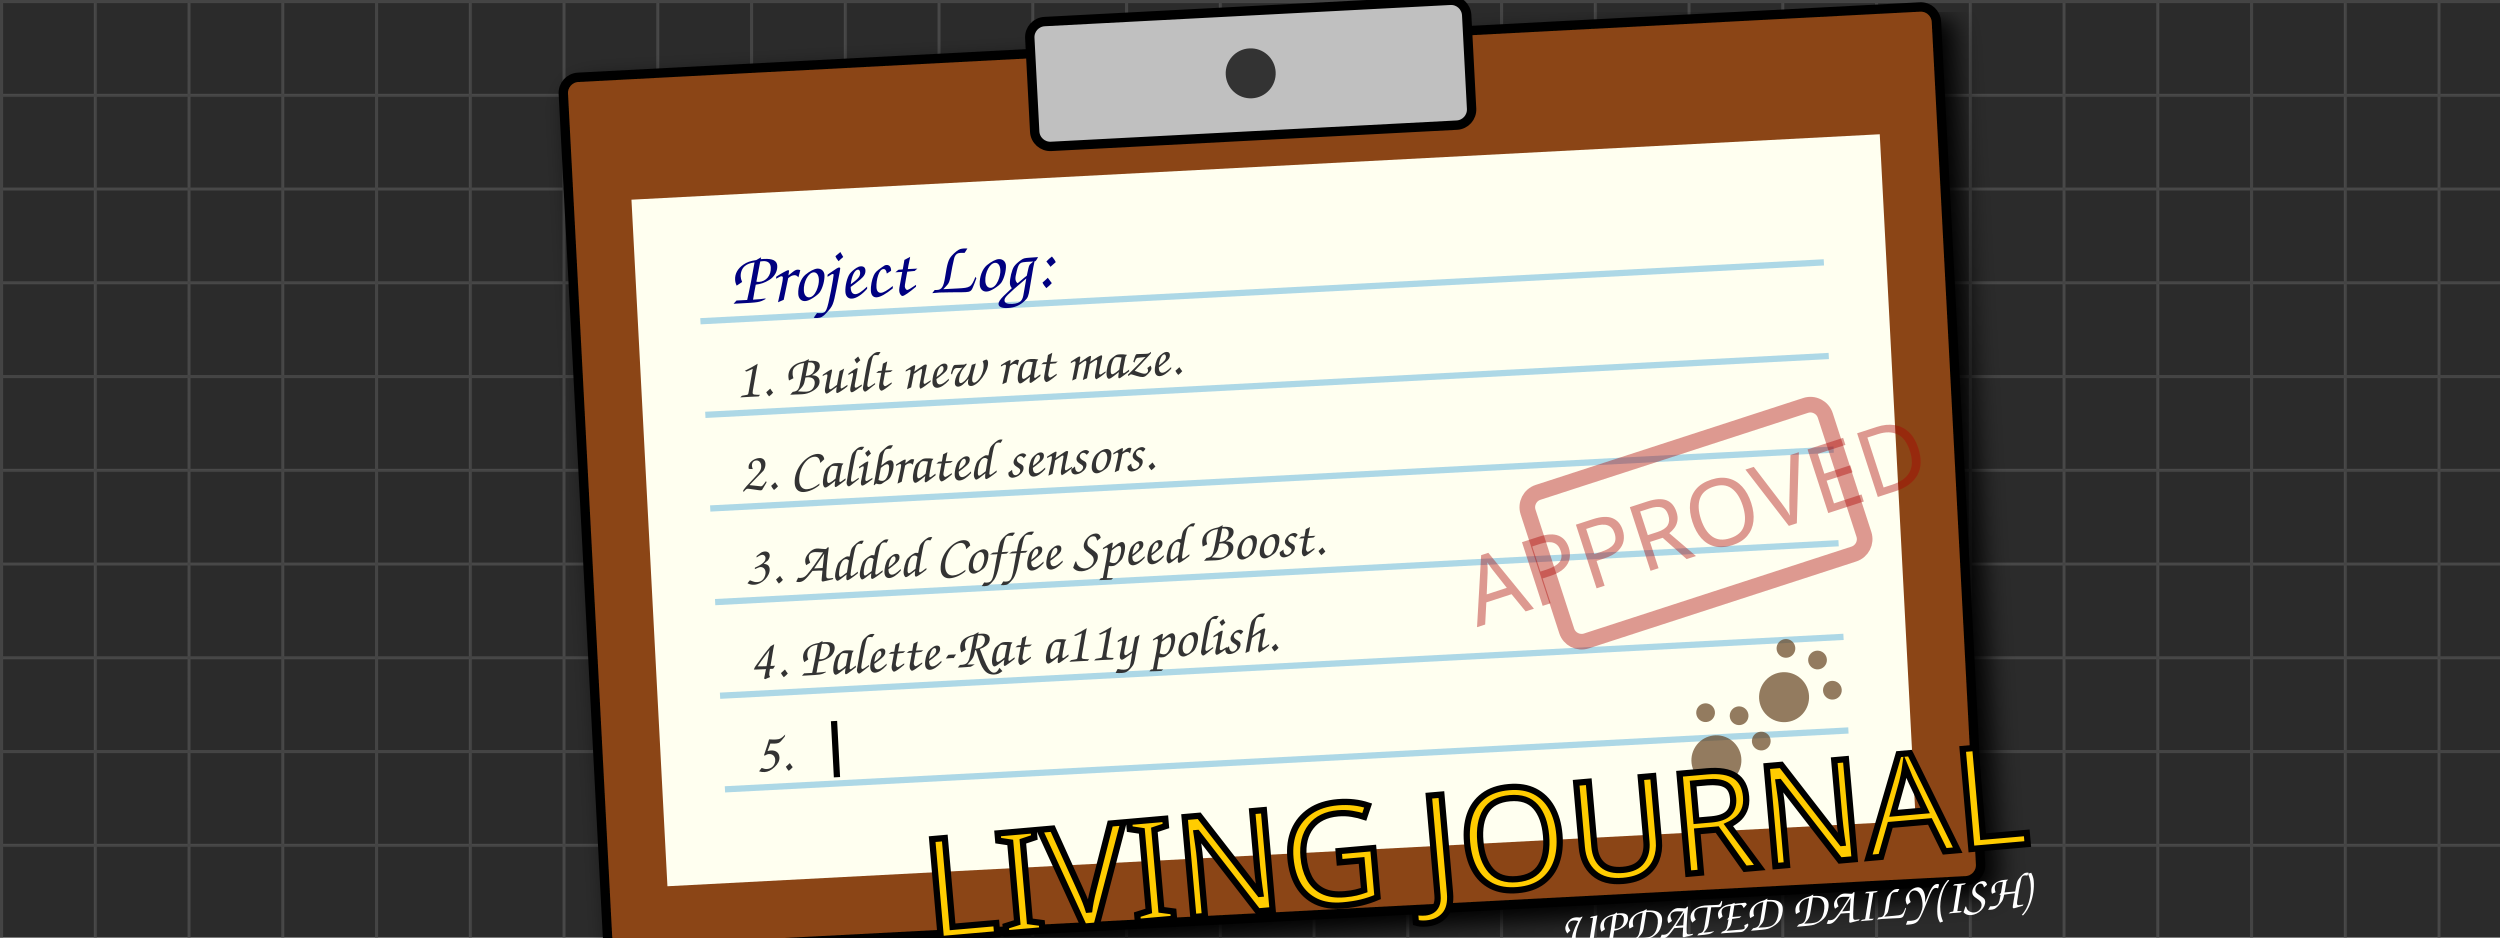
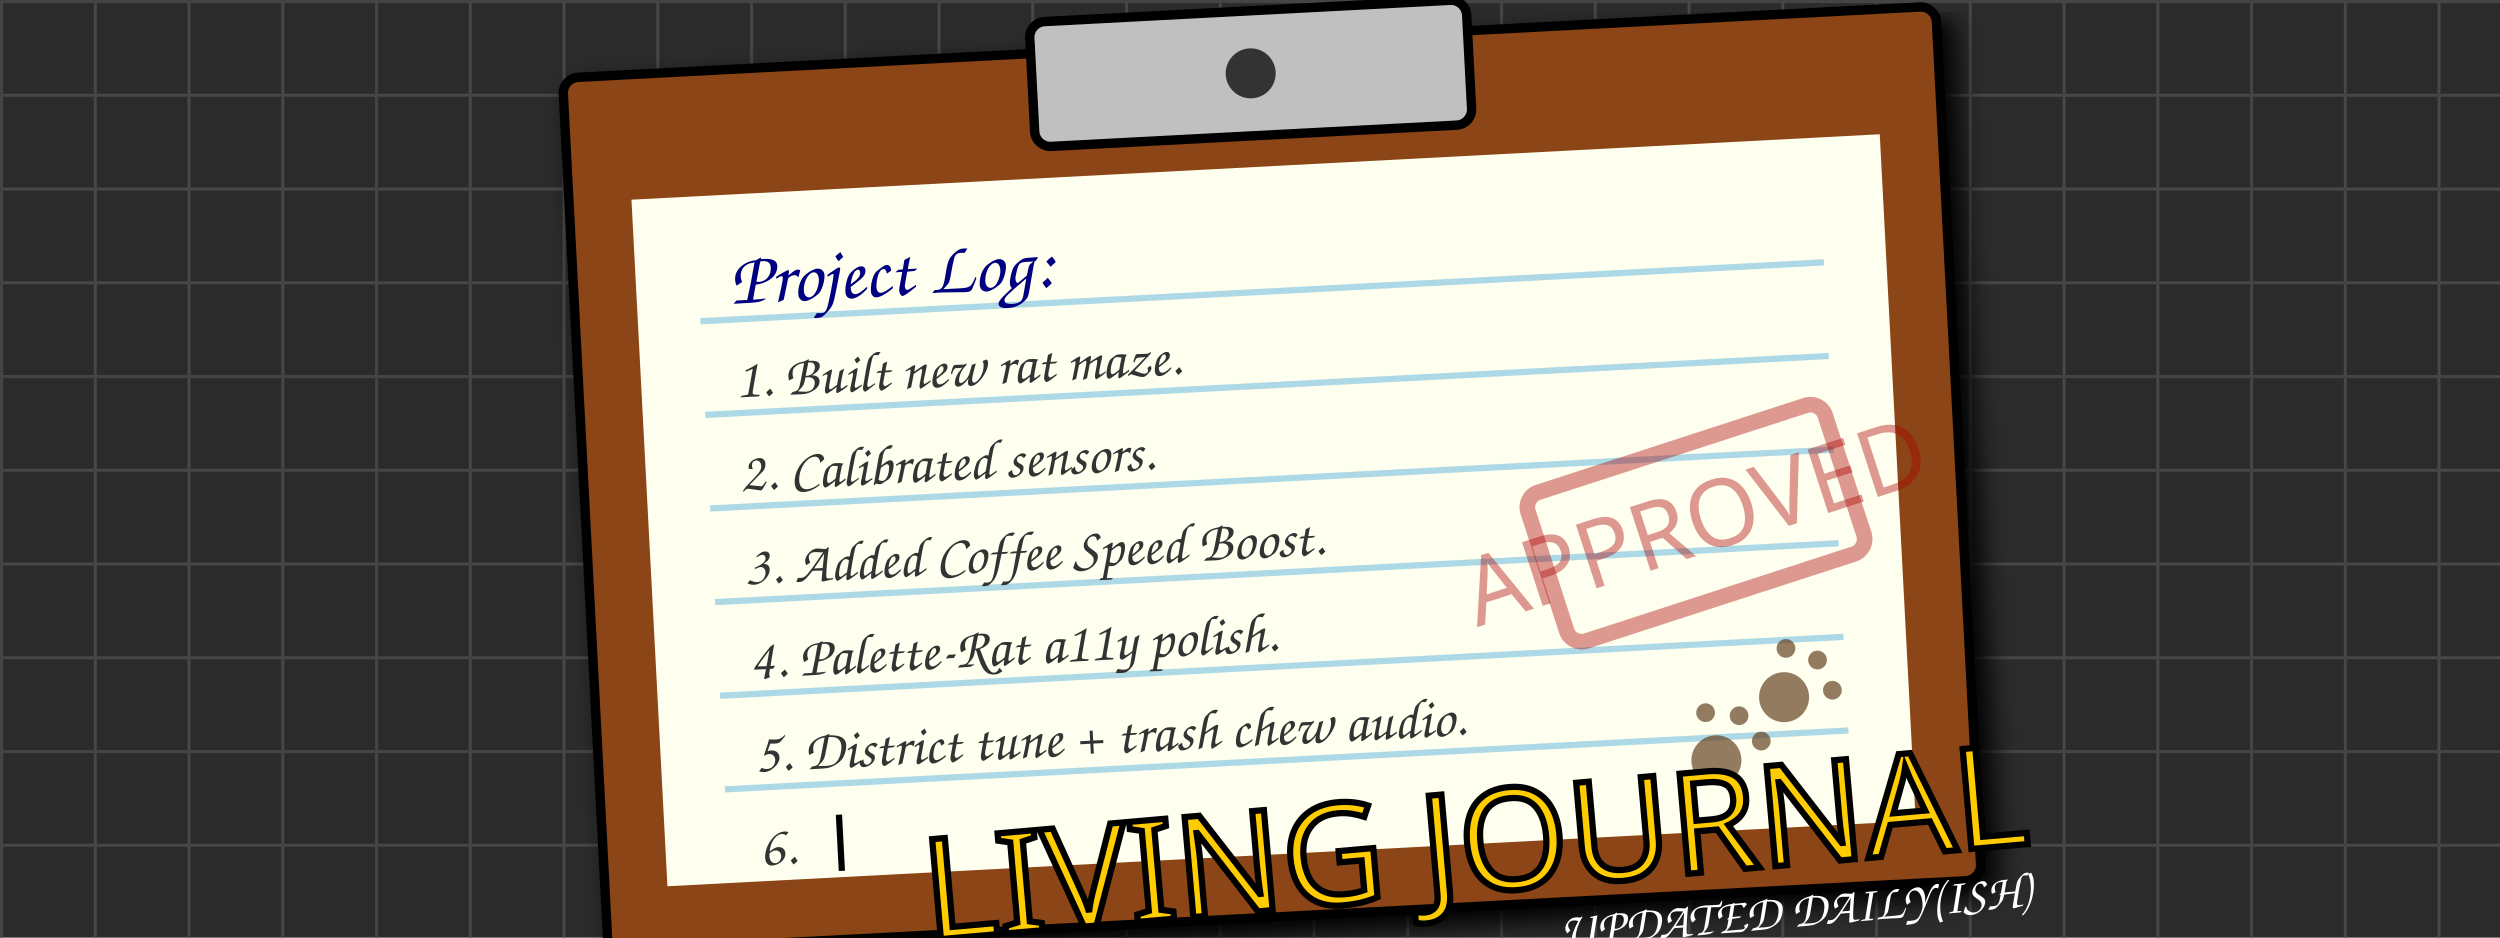
<svg xmlns="http://www.w3.org/2000/svg" width="800" height="300" viewBox="0 0 800 300" style="background-color: #2b2b2b;">
  <defs>
    <pattern id="grid" width="30" height="30" patternUnits="userSpaceOnUse">
      <path d="M 30 0 L 0 0 0 30" fill="none" stroke="#444" stroke-width="2" />
    </pattern>
    <filter id="paper-shadow" x="-10%" y="-10%" width="120%" height="120%">
      <feGaussianBlur in="SourceAlpha" stdDeviation="4" />
      <feOffset dx="4" dy="4" result="offsetblur" />
      <feComponentTransfer>
        <feFuncA type="linear" slope="0.5" />
      </feComponentTransfer>
      <feMerge>
        <feMergeNode in="offsetblur" />
        <feMergeNode in="SourceGraphic" />
      </feMerge>
    </filter>
  </defs>
  <rect width="800" height="300" fill="#2b2b2b" />
  <rect width="800" height="300" fill="url(#grid)" />
  <g transform="translate(180, 25) rotate(-3)">
    <rect x="0" y="0" width="440" height="280" rx="5" fill="#8B4513" stroke="black" stroke-width="3" filter="url(#paper-shadow)" />
    <rect x="20" y="40" width="400" height="220" fill="#fffff0" stroke="none" />
    <rect x="150" y="-10" width="140" height="40" rx="5" fill="#c0c0c0" stroke="black" stroke-width="3" />
    <circle cx="220" cy="10" r="8" fill="#333" />
    <g stroke="#add8e6" stroke-width="2">
      <line x1="40" y1="80" x2="400" y2="80" />
      <line x1="40" y1="110" x2="400" y2="110" />
      <line x1="40" y1="140" x2="400" y2="140" />
      <line x1="40" y1="170" x2="400" y2="170" />
      <line x1="40" y1="200" x2="400" y2="200" />
      <line x1="40" y1="230" x2="400" y2="230" />
    </g>
    <text x="50" y="75" font-family="Comic Sans MS, cursive, sans-serif" font-size="24" fill="#000080">Project Log:</text>
    <g>
      <text x="50" y="105" font-family="Comic Sans MS, cursive, sans-serif" font-size="18" fill="#333">1. Built new rat maze.</text>
      <animate attributeName="opacity" values="0;1" dur="0.5s" fill="freeze" />
    </g>
    <g>
      <text x="50" y="135" font-family="Comic Sans MS, cursive, sans-serif" font-size="18" fill="#333">2. Calibrated sensors.</text>
      <animate attributeName="opacity" values="0;1" begin="0.5s" dur="0.5s" fill="freeze" />
    </g>
    <g>
      <text x="50" y="165" font-family="Comic Sans MS, cursive, sans-serif" font-size="18" fill="#333">3. Added Coffee Speed Boost.</text>
      <animate attributeName="opacity" values="0;1" begin="1.0s" dur="0.5s" fill="freeze" />
    </g>
    <g>
      <text x="50" y="195" font-family="Comic Sans MS, cursive, sans-serif" font-size="18" fill="#333">4. Palette-Rat a11y polish.</text>
      <animate attributeName="opacity" values="0;1" begin="1.5s" dur="0.5s" fill="freeze" />
    </g>
    <g>
-       <text x="50" y="225" font-family="Comic Sans MS, cursive, sans-serif" font-size="18" fill="#333">5. </text>
-       <rect x="75" y="210" width="2" height="18" fill="black">
+       <text x="50" y="225" font-family="Comic Sans MS, cursive, sans-serif" font-size="18" fill="#333">5. District tune + trash chew audio.</text>
+       <animate attributeName="opacity" values="0;1" begin="2.0s" dur="0.5s" fill="freeze" />
+     </g>
+     <g>
+       <text x="50" y="255" font-family="Comic Sans MS, cursive, sans-serif" font-size="18" fill="#333">6. </text>
+       <rect x="75" y="240" width="2" height="18" fill="black">
        <animate attributeName="opacity" values="1;0;1" dur="0.8s" repeatCount="indefinite" />
      </rect>
    </g>
    <g transform="translate(300, 150) rotate(-15)">
      <rect x="0" y="0" width="100" height="50" rx="5" fill="none" stroke="#aa0000" stroke-width="5" opacity="0.4" />
      <text x="50" y="35" font-family="Impact, sans-serif" font-size="30" fill="#aa0000" text-anchor="middle" opacity="0.4">APPROVED</text>
    </g>
    <g transform="translate(350, 210) rotate(30)" fill="#654321" opacity="0.7">
      <circle cx="20" cy="20" r="8" />
      <circle cx="10" cy="8" r="3" />
      <circle cx="20" cy="4" r="3" />
      <circle cx="30" cy="8" r="3" />
    </g>
    <g transform="translate(380, 190) rotate(45)" fill="#654321" opacity="0.7">
      <circle cx="20" cy="20" r="8" />
      <circle cx="10" cy="8" r="3" />
      <circle cx="20" cy="4" r="3" />
      <circle cx="30" cy="8" r="3" />
    </g>
  </g>
  <text x="650" y="270" font-family="Impact, sans-serif" font-size="45" fill="#ffcc00" stroke="black" stroke-width="2" text-anchor="end" transform="rotate(-5 650 270)">LIVING JOURNAL</text>
  <text x="650" y="290" font-family="Comic Sans MS, cursive, sans-serif" font-size="16" fill="#fff" text-anchor="end" transform="rotate(-5 650 290)">UPDATED DAILY(ISH)</text>
</svg>
